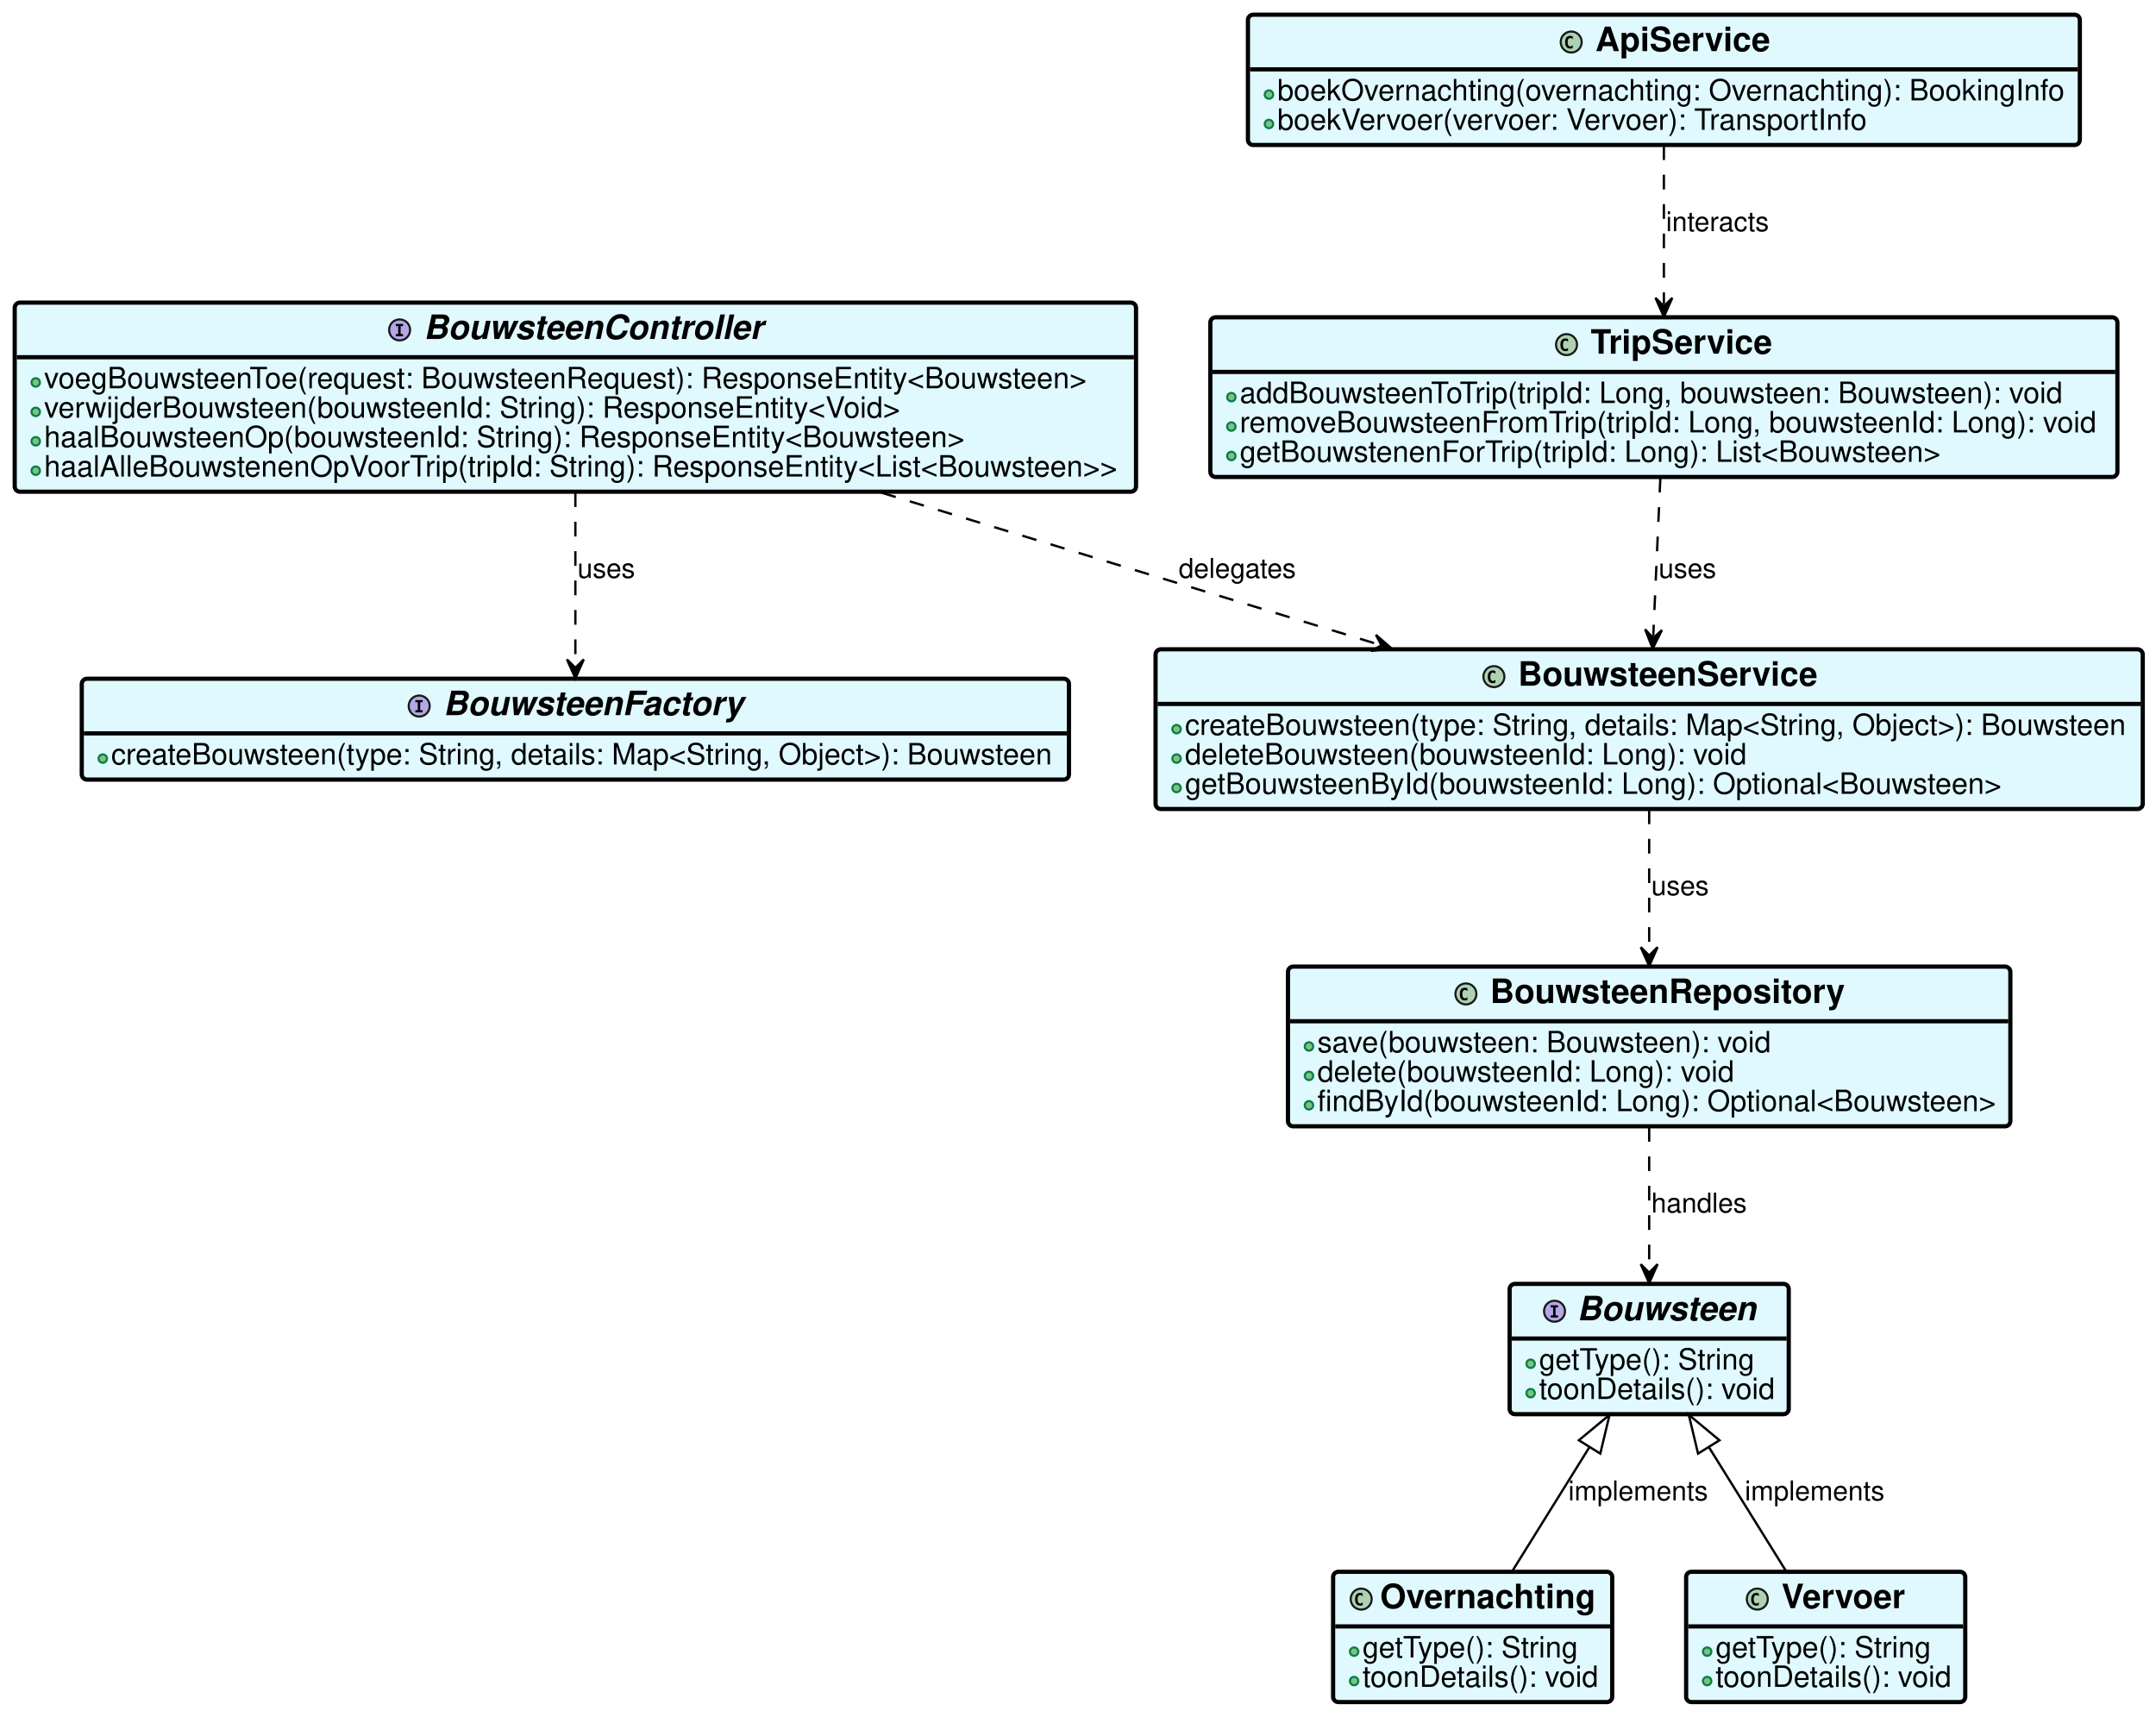
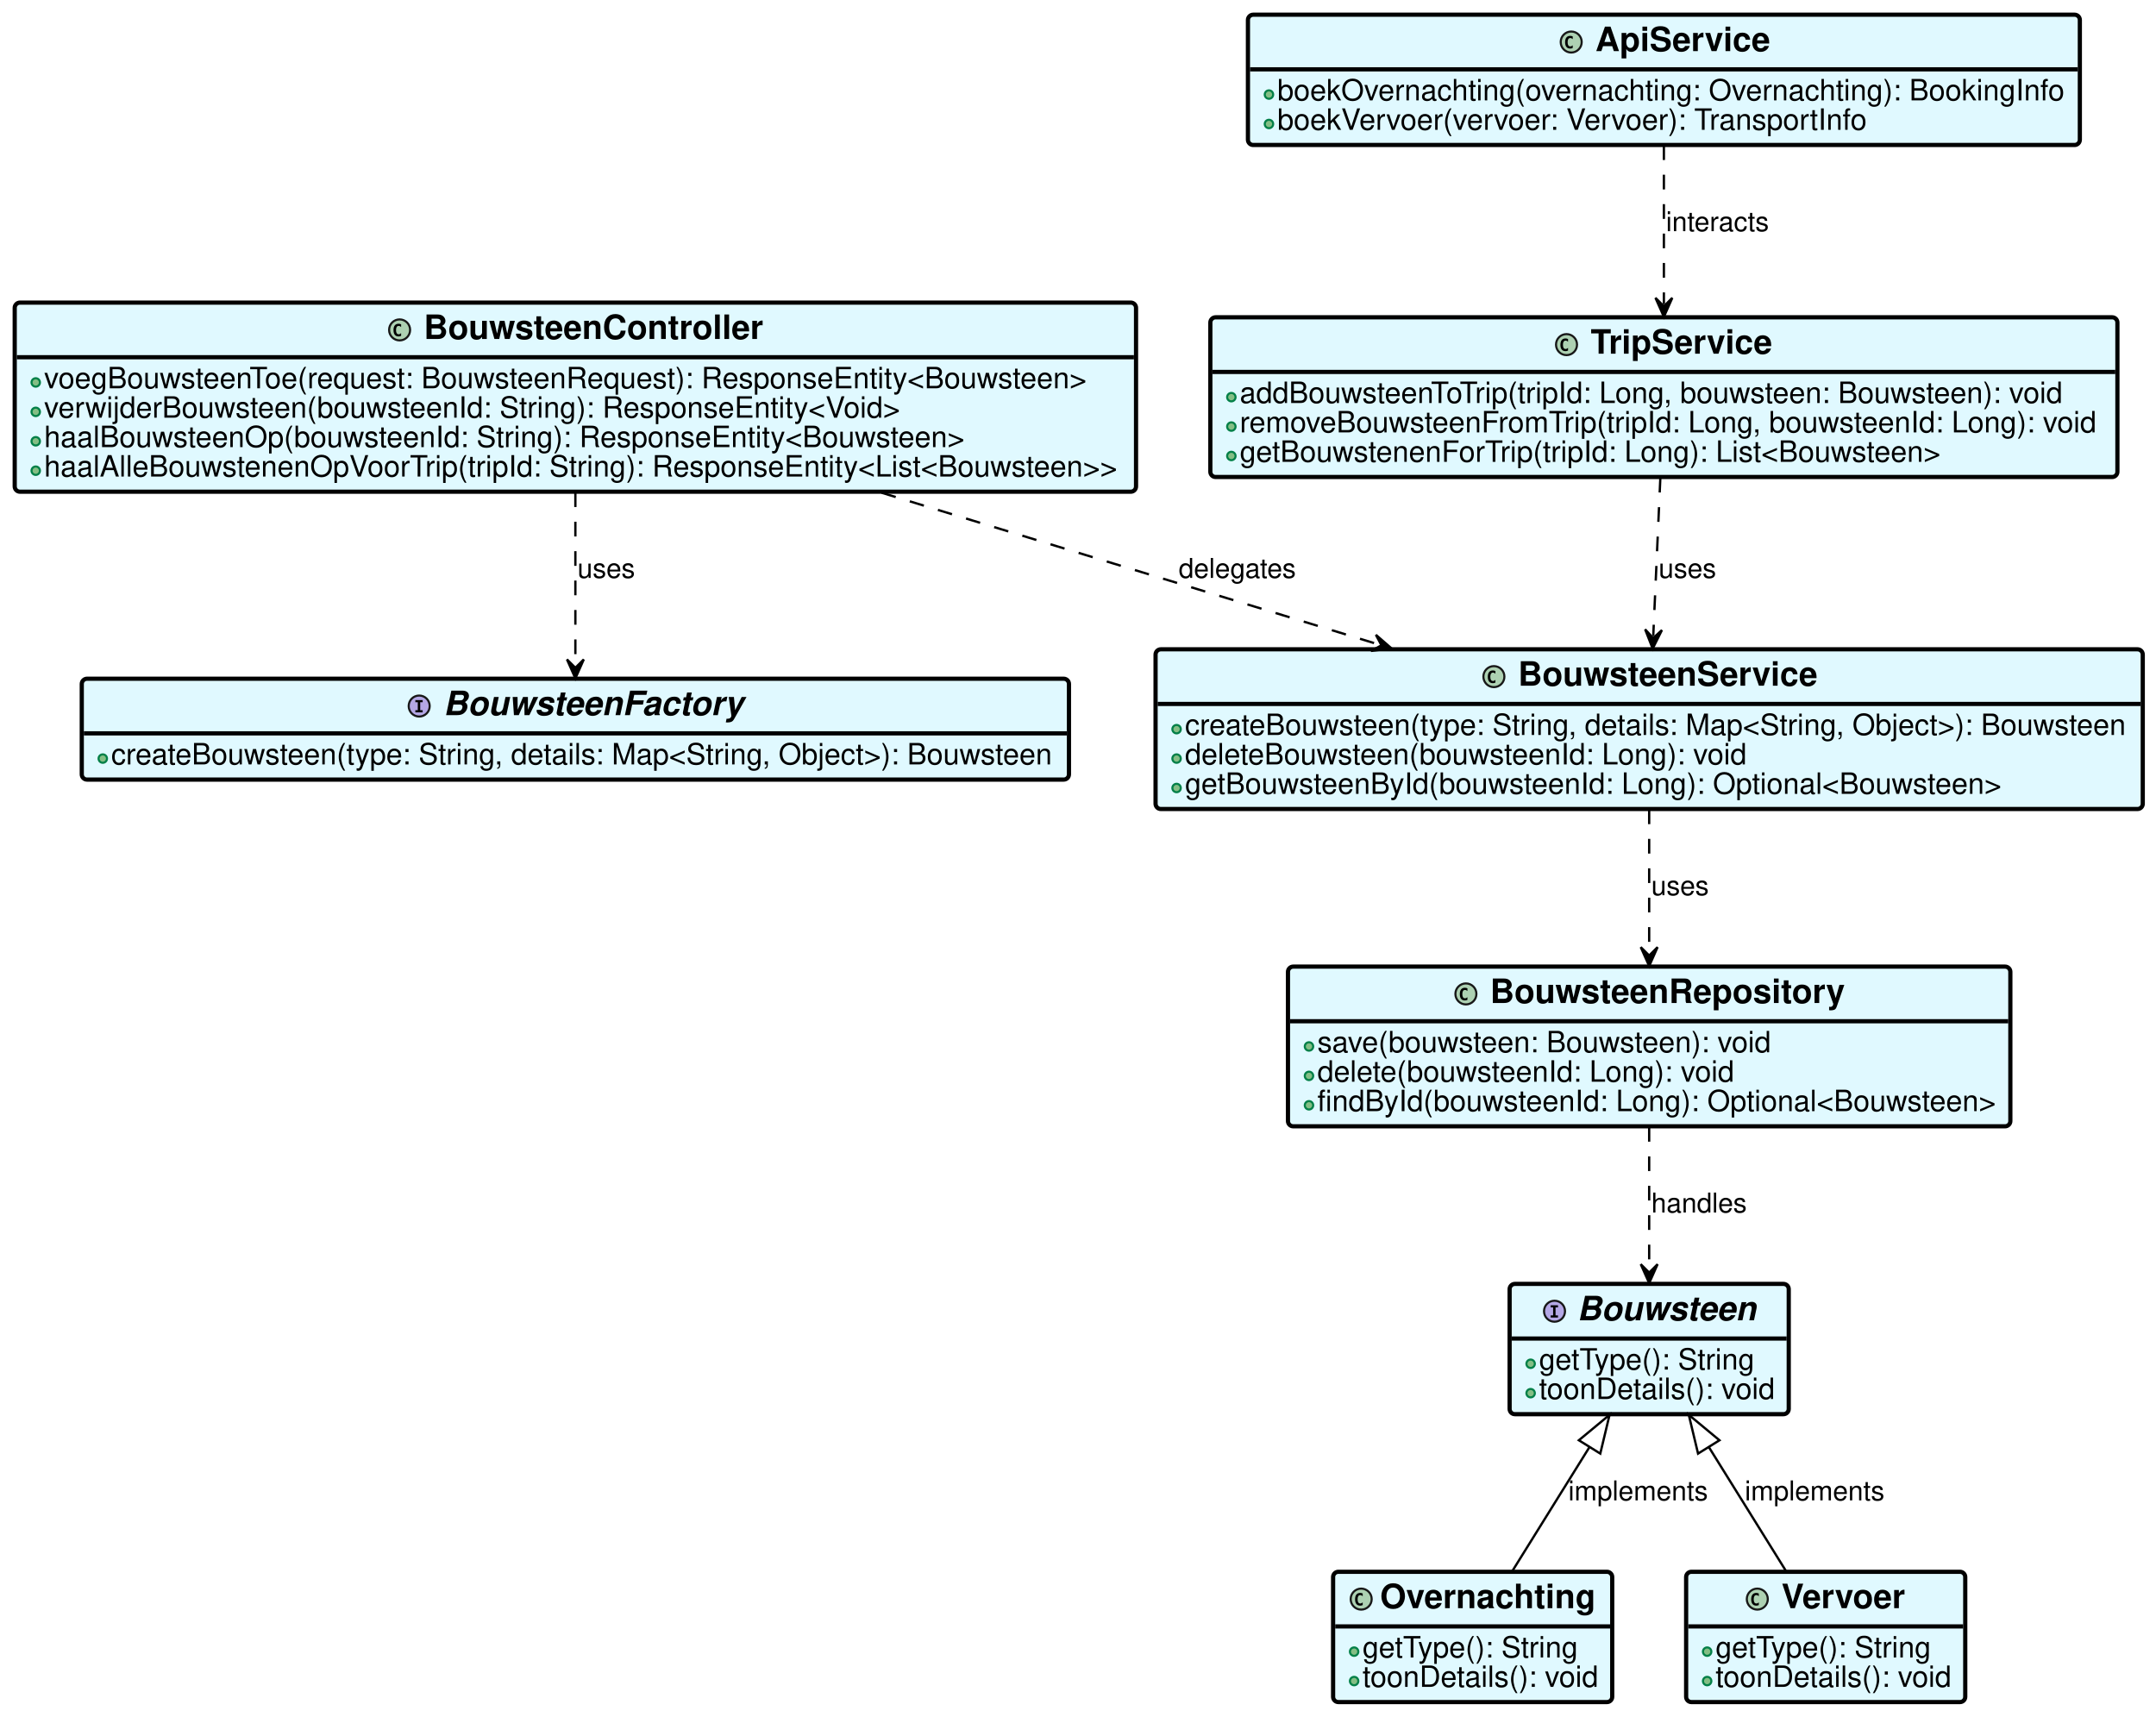
<svg xmlns="http://www.w3.org/2000/svg" contentStyleType="text/css" height="817px" preserveAspectRatio="none" style="width:1026px;height:817px;background:#FFFFFF;" version="1.1" viewBox="0 0 1026 817" width="1026px" zoomAndPan="magnify">
  <defs />
  <g>
    <g id="elem_BouwsteenController">
      <rect codeLine="3" fill="#E0F9FF" height="90" id="BouwsteenController" rx="2.5" ry="2.5" style="stroke:#000000;stroke-width:2.0;" width="533.618" x="7" y="144" />
-       <ellipse cx="190.165" cy="157" fill="#B4A7E5" rx="5" ry="5" style="stroke:#181818;stroke-width:1.0;" />
-       <path d="M188.336,155.184 L188.336,154.168 L191.809,154.168 L191.809,155.184 L190.649,155.184 L190.649,158.984 L191.809,158.984 L191.809,160 L188.336,160 L188.336,158.984 L189.497,158.984 L189.497,155.184 Z " fill="#000000" />
-       <text fill="#000000" font-family="Helvetica" font-size="16" font-style="italic" font-weight="bold" lengthAdjust="spacing" textLength="161.789" x="201.665" y="161.32">BouwsteenController</text>
+       <ellipse cx="190.165" cy="157" fill="#ADD1B2" rx="5" ry="5" style="stroke:#181818;stroke-width:1.0;" />
+       <path d="M190.887,159.832 Q190.614,159.973 190.313,160.043 Q190.012,160.113 189.68,160.113 Q188.5,160.113 187.879,159.336 Q187.258,158.559 187.258,157.09 Q187.258,155.617 187.879,154.84 Q188.5,154.062 189.68,154.062 Q190.012,154.062 190.317,154.133 Q190.622,154.203 190.887,154.344 L190.887,155.625 Q190.59,155.352 190.311,155.225 Q190.032,155.098 189.735,155.098 Q189.102,155.098 188.78,155.6 Q188.458,156.102 188.458,157.09 Q188.458,158.074 188.78,158.576 Q189.102,159.078 189.735,159.078 Q190.032,159.078 190.311,158.951 Q190.59,158.824 190.887,158.551 Z " fill="#000000" />
+       <text fill="#000000" font-family="Helvetica" font-size="16" font-weight="bold" lengthAdjust="spacing" textLength="161.789" x="201.665" y="161.32">BouwsteenController</text>
      <line style="stroke:#000000;stroke-width:2.0;" x1="8" x2="539.618" y1="170" y2="170" />
      <ellipse cx="17" cy="182" fill="#84BE84" rx="2" ry="2" style="stroke:#038048;stroke-width:1.0;" />
      <text fill="#000000" font-family="Helvetica" font-size="14" lengthAdjust="spacing" textLength="500.418" x="21" y="184.78">voegBouwsteenToe(request: BouwsteenRequest): ResponseEntity&lt;Bouwsteen&gt;</text>
      <ellipse cx="17" cy="196" fill="#84BE84" rx="2" ry="2" style="stroke:#038048;stroke-width:1.0;" />
      <text fill="#000000" font-family="Helvetica" font-size="14" lengthAdjust="spacing" textLength="408.557" x="21" y="198.78">verwijderBouwsteen(bouwsteenId: String): ResponseEntity&lt;Void&gt;</text>
      <ellipse cx="17" cy="210" fill="#84BE84" rx="2" ry="2" style="stroke:#038048;stroke-width:1.0;" />
      <text fill="#000000" font-family="Helvetica" font-size="14" lengthAdjust="spacing" textLength="438.935" x="21" y="212.78">haalBouwsteenOp(bouwsteenId: String): ResponseEntity&lt;Bouwsteen&gt;</text>
      <ellipse cx="17" cy="224" fill="#84BE84" rx="2" ry="2" style="stroke:#038048;stroke-width:1.0;" />
      <text fill="#000000" font-family="Helvetica" font-size="14" lengthAdjust="spacing" textLength="513.618" x="21" y="226.78">haalAlleBouwstenenOpVoorTrip(tripId: String): ResponseEntity&lt;List&lt;Bouwsteen&gt;&gt;</text>
    </g>
    <g id="elem_BouwsteenFactory">
      <rect codeLine="10" fill="#E0F9FF" height="48" id="BouwsteenFactory" rx="2.5" ry="2.5" style="stroke:#000000;stroke-width:2.0;" width="469.791" x="38.91" y="323" />
      <ellipse cx="199.485" cy="336" fill="#B4A7E5" rx="5" ry="5" style="stroke:#181818;stroke-width:1.0;" />
      <path d="M197.657,334.184 L197.657,333.168 L201.13,333.168 L201.13,334.184 L199.97,334.184 L199.97,337.984 L201.13,337.984 L201.13,339 L197.657,339 L197.657,337.984 L198.817,337.984 L198.817,334.184 Z " fill="#000000" />
      <text fill="#000000" font-family="Helvetica" font-size="16" font-style="italic" font-weight="bold" lengthAdjust="spacing" textLength="143.141" x="210.985" y="340.32">BouwsteenFactory</text>
      <line style="stroke:#000000;stroke-width:2.0;" x1="39.91" x2="507.701" y1="349" y2="349" />
      <ellipse cx="48.91" cy="361" fill="#84BE84" rx="2" ry="2" style="stroke:#038048;stroke-width:1.0;" />
      <text fill="#000000" font-family="Helvetica" font-size="14" lengthAdjust="spacing" textLength="449.791" x="52.91" y="363.78">createBouwsteen(type: String, details: Map&lt;String, Object&gt;): Bouwsteen</text>
    </g>
    <g id="elem_BouwsteenService">
      <rect codeLine="14" fill="#E0F9FF" height="76" id="BouwsteenService" rx="2.5" ry="2.5" style="stroke:#000000;stroke-width:2.0;" width="469.791" x="549.91" y="309" />
      <ellipse cx="710.915" cy="322" fill="#ADD1B2" rx="5" ry="5" style="stroke:#181818;stroke-width:1.0;" />
      <path d="M711.638,324.832 Q711.364,324.973 711.063,325.043 Q710.763,325.113 710.431,325.113 Q709.251,325.113 708.63,324.336 Q708.009,323.559 708.009,322.09 Q708.009,320.617 708.63,319.84 Q709.251,319.062 710.431,319.062 Q710.763,319.062 711.067,319.133 Q711.372,319.203 711.638,319.344 L711.638,320.625 Q711.341,320.352 711.061,320.225 Q710.782,320.098 710.485,320.098 Q709.852,320.098 709.53,320.6 Q709.208,321.102 709.208,322.09 Q709.208,323.074 709.53,323.576 Q709.852,324.078 710.485,324.078 Q710.782,324.078 711.061,323.951 Q711.341,323.824 711.638,323.551 Z " fill="#000000" />
      <text fill="#000000" font-family="Helvetica" font-size="16" font-weight="bold" lengthAdjust="spacing" textLength="142.281" x="722.415" y="326.32">BouwsteenService</text>
      <line style="stroke:#000000;stroke-width:2.0;" x1="550.91" x2="1018.701" y1="335" y2="335" />
      <ellipse cx="559.91" cy="347" fill="#84BE84" rx="2" ry="2" style="stroke:#038048;stroke-width:1.0;" />
      <text fill="#000000" font-family="Helvetica" font-size="14" lengthAdjust="spacing" textLength="449.791" x="563.91" y="349.78">createBouwsteen(type: String, details: Map&lt;String, Object&gt;): Bouwsteen</text>
      <ellipse cx="559.91" cy="361" fill="#84BE84" rx="2" ry="2" style="stroke:#038048;stroke-width:1.0;" />
      <text fill="#000000" font-family="Helvetica" font-size="14" lengthAdjust="spacing" textLength="268.516" x="563.91" y="363.78">deleteBouwsteen(bouwsteenId: Long): void</text>
      <ellipse cx="559.91" cy="375" fill="#84BE84" rx="2" ry="2" style="stroke:#038048;stroke-width:1.0;" />
      <text fill="#000000" font-family="Helvetica" font-size="14" lengthAdjust="spacing" textLength="389.929" x="563.91" y="377.78">getBouwsteenById(bouwsteenId: Long): Optional&lt;Bouwsteen&gt;</text>
    </g>
    <g id="elem_BouwsteenRepository">
      <rect codeLine="20" fill="#E0F9FF" height="76" id="BouwsteenRepository" rx="2.5" ry="2.5" style="stroke:#000000;stroke-width:2.0;" width="343.771" x="612.92" y="460" />
      <ellipse cx="697.598" cy="473" fill="#ADD1B2" rx="5" ry="5" style="stroke:#181818;stroke-width:1.0;" />
      <path d="M698.321,475.832 Q698.047,475.973 697.747,476.043 Q697.446,476.113 697.114,476.113 Q695.934,476.113 695.313,475.336 Q694.692,474.559 694.692,473.09 Q694.692,471.617 695.313,470.84 Q695.934,470.062 697.114,470.062 Q697.446,470.062 697.751,470.133 Q698.055,470.203 698.321,470.344 L698.321,471.625 Q698.024,471.352 697.745,471.225 Q697.465,471.098 697.168,471.098 Q696.536,471.098 696.213,471.6 Q695.891,472.102 695.891,473.09 Q695.891,474.074 696.213,474.576 Q696.536,475.078 697.168,475.078 Q697.465,475.078 697.745,474.951 Q698.024,474.824 698.321,474.551 Z " fill="#000000" />
      <text fill="#000000" font-family="Helvetica" font-size="16" font-weight="bold" lengthAdjust="spacing" textLength="168.914" x="709.098" y="477.32">BouwsteenRepository</text>
      <line style="stroke:#000000;stroke-width:2.0;" x1="613.92" x2="955.691" y1="486" y2="486" />
      <ellipse cx="622.92" cy="498" fill="#84BE84" rx="2" ry="2" style="stroke:#038048;stroke-width:1.0;" />
      <text fill="#000000" font-family="Helvetica" font-size="14" lengthAdjust="spacing" textLength="217.123" x="626.92" y="500.78">save(bouwsteen: Bouwsteen): void</text>
      <ellipse cx="622.92" cy="512" fill="#84BE84" rx="2" ry="2" style="stroke:#038048;stroke-width:1.0;" />
      <text fill="#000000" font-family="Helvetica" font-size="14" lengthAdjust="spacing" textLength="199.247" x="626.92" y="514.78">delete(bouwsteenId: Long): void</text>
      <ellipse cx="622.92" cy="526" fill="#84BE84" rx="2" ry="2" style="stroke:#038048;stroke-width:1.0;" />
      <text fill="#000000" font-family="Helvetica" font-size="14" lengthAdjust="spacing" textLength="323.771" x="626.92" y="528.78">findById(bouwsteenId: Long): Optional&lt;Bouwsteen&gt;</text>
    </g>
    <g id="elem_TripService">
      <rect codeLine="26" fill="#E0F9FF" height="76" id="TripService" rx="2.5" ry="2.5" style="stroke:#000000;stroke-width:2.0;" width="431.653" x="575.98" y="151" />
      <ellipse cx="745.479" cy="164" fill="#ADD1B2" rx="5" ry="5" style="stroke:#181818;stroke-width:1.0;" />
      <path d="M746.201,166.832 Q745.928,166.973 745.627,167.043 Q745.326,167.113 744.994,167.113 Q743.814,167.113 743.193,166.336 Q742.572,165.559 742.572,164.09 Q742.572,162.617 743.193,161.84 Q743.814,161.062 744.994,161.062 Q745.326,161.062 745.631,161.133 Q745.936,161.203 746.201,161.344 L746.201,162.625 Q745.904,162.352 745.625,162.225 Q745.346,162.098 745.049,162.098 Q744.416,162.098 744.094,162.6 Q743.771,163.102 743.771,164.09 Q743.771,165.074 744.094,165.576 Q744.416,166.078 745.049,166.078 Q745.346,166.078 745.625,165.951 Q745.904,165.824 746.201,165.551 Z " fill="#000000" />
      <text fill="#000000" font-family="Helvetica" font-size="16" font-weight="bold" lengthAdjust="spacing" textLength="87.156" x="756.979" y="168.32">TripService</text>
      <line style="stroke:#000000;stroke-width:2.0;" x1="576.98" x2="1006.633" y1="177" y2="177" />
      <ellipse cx="585.98" cy="189" fill="#84BE84" rx="2" ry="2" style="stroke:#038048;stroke-width:1.0;" />
      <text fill="#000000" font-family="Helvetica" font-size="14" lengthAdjust="spacing" textLength="398.453" x="589.98" y="191.78">addBouwsteenToTrip(tripId: Long, bouwsteen: Bouwsteen): void</text>
      <ellipse cx="585.98" cy="203" fill="#84BE84" rx="2" ry="2" style="stroke:#038048;stroke-width:1.0;" />
      <text fill="#000000" font-family="Helvetica" font-size="14" lengthAdjust="spacing" textLength="411.653" x="589.98" y="205.78">removeBouwsteenFromTrip(tripId: Long, bouwsteenId: Long): void</text>
      <ellipse cx="585.98" cy="217" fill="#84BE84" rx="2" ry="2" style="stroke:#038048;stroke-width:1.0;" />
      <text fill="#000000" font-family="Helvetica" font-size="14" lengthAdjust="spacing" textLength="336.185" x="589.98" y="219.78">getBouwstenenForTrip(tripId: Long): List&lt;Bouwsteen&gt;</text>
    </g>
    <g id="elem_ApiService">
      <rect codeLine="32" fill="#E0F9FF" height="62" id="ApiService" rx="2.5" ry="2.5" style="stroke:#000000;stroke-width:2.0;" width="395.888" x="593.87" y="7" />
      <ellipse cx="747.708" cy="20" fill="#ADD1B2" rx="5" ry="5" style="stroke:#181818;stroke-width:1.0;" />
      <path d="M748.431,22.832 Q748.158,22.973 747.857,23.043 Q747.556,23.113 747.224,23.113 Q746.044,23.113 745.423,22.336 Q744.802,21.559 744.802,20.09 Q744.802,18.617 745.423,17.84 Q746.044,17.062 747.224,17.062 Q747.556,17.062 747.861,17.133 Q748.165,17.203 748.431,17.344 L748.431,18.625 Q748.134,18.352 747.855,18.225 Q747.576,18.098 747.279,18.098 Q746.646,18.098 746.324,18.6 Q746.001,19.102 746.001,20.09 Q746.001,21.074 746.324,21.576 Q746.646,22.078 747.279,22.078 Q747.576,22.078 747.855,21.951 Q748.134,21.824 748.431,21.551 Z " fill="#000000" />
      <text fill="#000000" font-family="Helvetica" font-size="16" font-weight="bold" lengthAdjust="spacing" textLength="82.711" x="759.208" y="24.32">ApiService</text>
      <line style="stroke:#000000;stroke-width:2.0;" x1="594.87" x2="988.758" y1="33" y2="33" />
      <ellipse cx="603.87" cy="45" fill="#84BE84" rx="2" ry="2" style="stroke:#038048;stroke-width:1.0;" />
      <text fill="#000000" font-family="Helvetica" font-size="14" lengthAdjust="spacing" textLength="375.888" x="607.87" y="47.78">boekOvernachting(overnachting: Overnachting): BookingInfo</text>
      <ellipse cx="603.87" cy="59" fill="#84BE84" rx="2" ry="2" style="stroke:#038048;stroke-width:1.0;" />
      <text fill="#000000" font-family="Helvetica" font-size="14" lengthAdjust="spacing" textLength="283.227" x="607.87" y="61.78">boekVervoer(vervoer: Vervoer): TransportInfo</text>
    </g>
    <g id="elem_Bouwsteen">
      <rect codeLine="37" fill="#E0F9FF" height="62" id="Bouwsteen" rx="2.5" ry="2.5" style="stroke:#000000;stroke-width:2.0;" width="132.827" x="718.4" y="611" />
      <ellipse cx="739.768" cy="624" fill="#B4A7E5" rx="5" ry="5" style="stroke:#181818;stroke-width:1.0;" />
      <path d="M737.939,622.184 L737.939,621.168 L741.412,621.168 L741.412,622.184 L740.252,622.184 L740.252,625.984 L741.412,625.984 L741.412,627 L737.939,627 L737.939,625.984 L739.1,625.984 L739.1,622.184 Z " fill="#000000" />
      <text fill="#000000" font-family="Helvetica" font-size="16" font-style="italic" font-weight="bold" lengthAdjust="spacing" textLength="85.344" x="750.516" y="628.32">Bouwsteen</text>
      <line style="stroke:#000000;stroke-width:2.0;" x1="719.4" x2="850.227" y1="637" y2="637" />
      <ellipse cx="728.4" cy="649" fill="#84BE84" rx="2" ry="2" style="stroke:#038048;stroke-width:1.0;" />
      <text fill="#000000" font-family="Helvetica" font-size="14" lengthAdjust="spacing" textLength="104.262" x="732.4" y="651.78">getType(): String</text>
      <ellipse cx="728.4" cy="663" fill="#84BE84" rx="2" ry="2" style="stroke:#038048;stroke-width:1.0;" />
      <text fill="#000000" font-family="Helvetica" font-size="14" lengthAdjust="spacing" textLength="112.827" x="732.4" y="665.78">toonDetails(): void</text>
    </g>
    <g id="elem_Overnachting">
      <rect codeLine="42" fill="#E0F9FF" height="62" id="Overnachting" rx="2.5" ry="2.5" style="stroke:#000000;stroke-width:2.0;" width="132.827" x="634.4" y="748" />
      <ellipse cx="647.763" cy="761" fill="#ADD1B2" rx="5" ry="5" style="stroke:#181818;stroke-width:1.0;" />
      <path d="M648.485,763.832 Q648.212,763.973 647.911,764.043 Q647.61,764.113 647.278,764.113 Q646.098,764.113 645.477,763.336 Q644.856,762.559 644.856,761.09 Q644.856,759.617 645.477,758.84 Q646.098,758.062 647.278,758.062 Q647.61,758.062 647.915,758.133 Q648.22,758.203 648.485,758.344 L648.485,759.625 Q648.188,759.352 647.909,759.225 Q647.63,759.098 647.333,759.098 Q646.7,759.098 646.378,759.6 Q646.055,760.102 646.055,761.09 Q646.055,762.074 646.378,762.576 Q646.7,763.078 647.333,763.078 Q647.63,763.078 647.909,762.951 Q648.188,762.824 648.485,762.551 Z " fill="#000000" />
      <text fill="#000000" font-family="Helvetica" font-size="16" font-weight="bold" lengthAdjust="spacing" textLength="103.133" x="656.732" y="765.32">Overnachting</text>
      <line style="stroke:#000000;stroke-width:2.0;" x1="635.4" x2="766.227" y1="774" y2="774" />
      <ellipse cx="644.4" cy="786" fill="#84BE84" rx="2" ry="2" style="stroke:#038048;stroke-width:1.0;" />
      <text fill="#000000" font-family="Helvetica" font-size="14" lengthAdjust="spacing" textLength="104.262" x="648.4" y="788.78">getType(): String</text>
      <ellipse cx="644.4" cy="800" fill="#84BE84" rx="2" ry="2" style="stroke:#038048;stroke-width:1.0;" />
      <text fill="#000000" font-family="Helvetica" font-size="14" lengthAdjust="spacing" textLength="112.827" x="648.4" y="802.78">toonDetails(): void</text>
    </g>
    <g id="elem_Vervoer">
      <rect codeLine="47" fill="#E0F9FF" height="62" id="Vervoer" rx="2.5" ry="2.5" style="stroke:#000000;stroke-width:2.0;" width="132.827" x="802.4" y="748" />
      <ellipse cx="836.267" cy="761" fill="#ADD1B2" rx="5" ry="5" style="stroke:#181818;stroke-width:1.0;" />
      <path d="M836.989,763.832 Q836.716,763.973 836.415,764.043 Q836.114,764.113 835.782,764.113 Q834.603,764.113 833.981,763.336 Q833.36,762.559 833.36,761.09 Q833.36,759.617 833.981,758.84 Q834.603,758.062 835.782,758.062 Q836.114,758.062 836.419,758.133 Q836.724,758.203 836.989,758.344 L836.989,759.625 Q836.692,759.352 836.413,759.225 Q836.134,759.098 835.837,759.098 Q835.204,759.098 834.882,759.6 Q834.56,760.102 834.56,761.09 Q834.56,762.074 834.882,762.576 Q835.204,763.078 835.837,763.078 Q836.134,763.078 836.413,762.951 Q836.692,762.824 836.989,762.551 Z " fill="#000000" />
      <text fill="#000000" font-family="Helvetica" font-size="16" font-weight="bold" lengthAdjust="spacing" textLength="59.594" x="847.767" y="765.32">Vervoer</text>
      <line style="stroke:#000000;stroke-width:2.0;" x1="803.4" x2="934.227" y1="774" y2="774" />
      <ellipse cx="812.4" cy="786" fill="#84BE84" rx="2" ry="2" style="stroke:#038048;stroke-width:1.0;" />
      <text fill="#000000" font-family="Helvetica" font-size="14" lengthAdjust="spacing" textLength="104.262" x="816.4" y="788.78">getType(): String</text>
      <ellipse cx="812.4" cy="800" fill="#84BE84" rx="2" ry="2" style="stroke:#038048;stroke-width:1.0;" />
      <text fill="#000000" font-family="Helvetica" font-size="14" lengthAdjust="spacing" textLength="112.827" x="816.4" y="802.78">toonDetails(): void</text>
    </g>
    <g id="link_Bouwsteen_Overnachting">
      <path codeLine="52" d="M756.447,688.581 C742.607,710.811 733.42,725.59 719.6,747.8 " fill="none" id="Bouwsteen-backto-Overnachting" style="stroke:#000000;stroke-width:1.1;" />
      <polygon fill="none" points="765.96,673.3,751.353,685.409,761.54,691.752,765.96,673.3" style="stroke:#000000;stroke-width:1.1;" />
      <text fill="#000000" font-family="Helvetica" font-size="13" lengthAdjust="spacing" textLength="66.466" x="746.33" y="714.01">implements</text>
    </g>
    <g id="link_Bouwsteen_Vervoer">
      <path codeLine="53" d="M813.168,688.584 C826.998,710.814 836.2,725.59 850.02,747.8 " fill="none" id="Bouwsteen-backto-Vervoer" style="stroke:#000000;stroke-width:1.1;" />
      <polygon fill="none" points="803.66,673.3,808.074,691.753,818.263,685.414,803.66,673.3" style="stroke:#000000;stroke-width:1.1;" />
      <text fill="#000000" font-family="Helvetica" font-size="13" lengthAdjust="spacing" textLength="66.466" x="830.33" y="714.01">implements</text>
    </g>
    <g id="link_BouwsteenController_BouwsteenFactory">
      <path codeLine="55" d="M273.81,234.29 C273.81,263.11 273.81,293.54 273.81,316.81 " fill="none" id="BouwsteenController-to-BouwsteenFactory" style="stroke:#000000;stroke-width:1.1;stroke-dasharray:7.0,7.0;" />
      <polygon fill="#000000" points="273.81,322.81,277.81,313.81,273.81,317.81,269.81,313.81,273.81,322.81" style="stroke:#000000;stroke-width:1.1;" />
      <text fill="#000000" font-family="Helvetica" font-size="13" lengthAdjust="spacing" textLength="27.46" x="274.81" y="275.01">uses</text>
    </g>
    <g id="link_BouwsteenController_BouwsteenService">
      <path codeLine="56" d="M419.56,234.49 C496.26,257.91 583.511,284.548 656.461,306.818 " fill="none" id="BouwsteenController-to-BouwsteenService" style="stroke:#000000;stroke-width:1.1;stroke-dasharray:7.0,7.0;" />
      <polygon fill="#000000" points="662.2,308.57,654.76,302.116,657.418,307.11,652.424,309.768,662.2,308.57" style="stroke:#000000;stroke-width:1.1;" />
      <text fill="#000000" font-family="Helvetica" font-size="13" lengthAdjust="spacing" textLength="56.38" x="560.9" y="275.01">delegates</text>
    </g>
    <g id="link_BouwsteenService_BouwsteenRepository">
      <path codeLine="57" d="M784.81,385.21 C784.81,407.97 784.81,430.98 784.81,453.74 " fill="none" id="BouwsteenService-to-BouwsteenRepository" style="stroke:#000000;stroke-width:1.1;stroke-dasharray:7.0,7.0;" />
      <polygon fill="#000000" points="784.81,459.74,788.81,450.74,784.81,454.74,780.81,450.74,784.81,459.74" style="stroke:#000000;stroke-width:1.1;" />
      <text fill="#000000" font-family="Helvetica" font-size="13" lengthAdjust="spacing" textLength="27.46" x="785.81" y="426.01">uses</text>
    </g>
    <g id="link_BouwsteenRepository_Bouwsteen">
      <path codeLine="58" d="M784.81,536.31 C784.81,559.48 784.81,582.89 784.81,604.63 " fill="none" id="BouwsteenRepository-to-Bouwsteen" style="stroke:#000000;stroke-width:1.1;stroke-dasharray:7.0,7.0;" />
      <polygon fill="#000000" points="784.81,610.63,788.81,601.63,784.81,605.63,780.81,601.63,784.81,610.63" style="stroke:#000000;stroke-width:1.1;" />
      <text fill="#000000" font-family="Helvetica" font-size="13" lengthAdjust="spacing" textLength="45.538" x="785.81" y="577.01">handles</text>
    </g>
    <g id="link_TripService_BouwsteenService">
      <path codeLine="59" d="M790.13,227.37 C789.03,251.97 787.861,278.076 786.75,302.676 " fill="none" id="TripService-to-BouwsteenService" style="stroke:#000000;stroke-width:1.1;stroke-dasharray:7.0,7.0;" />
      <polygon fill="#000000" points="786.48,308.67,790.882,299.86,786.705,303.675,782.89,299.499,786.48,308.67" style="stroke:#000000;stroke-width:1.1;" />
      <text fill="#000000" font-family="Helvetica" font-size="13" lengthAdjust="spacing" textLength="27.46" x="789.31" y="275.01">uses</text>
    </g>
    <g id="link_ApiService_TripService">
      <path codeLine="60" d="M791.81,69.15 C791.81,92.71 791.81,119.56 791.81,144.76 " fill="none" id="ApiService-to-TripService" style="stroke:#000000;stroke-width:1.1;stroke-dasharray:7.0,7.0;" />
      <polygon fill="#000000" points="791.81,150.76,795.81,141.76,791.81,145.76,787.81,141.76,791.81,150.76" style="stroke:#000000;stroke-width:1.1;" />
      <text fill="#000000" font-family="Helvetica" font-size="13" lengthAdjust="spacing" textLength="49.131" x="792.81" y="110.01">interacts</text>
    </g>
  </g>
</svg>
